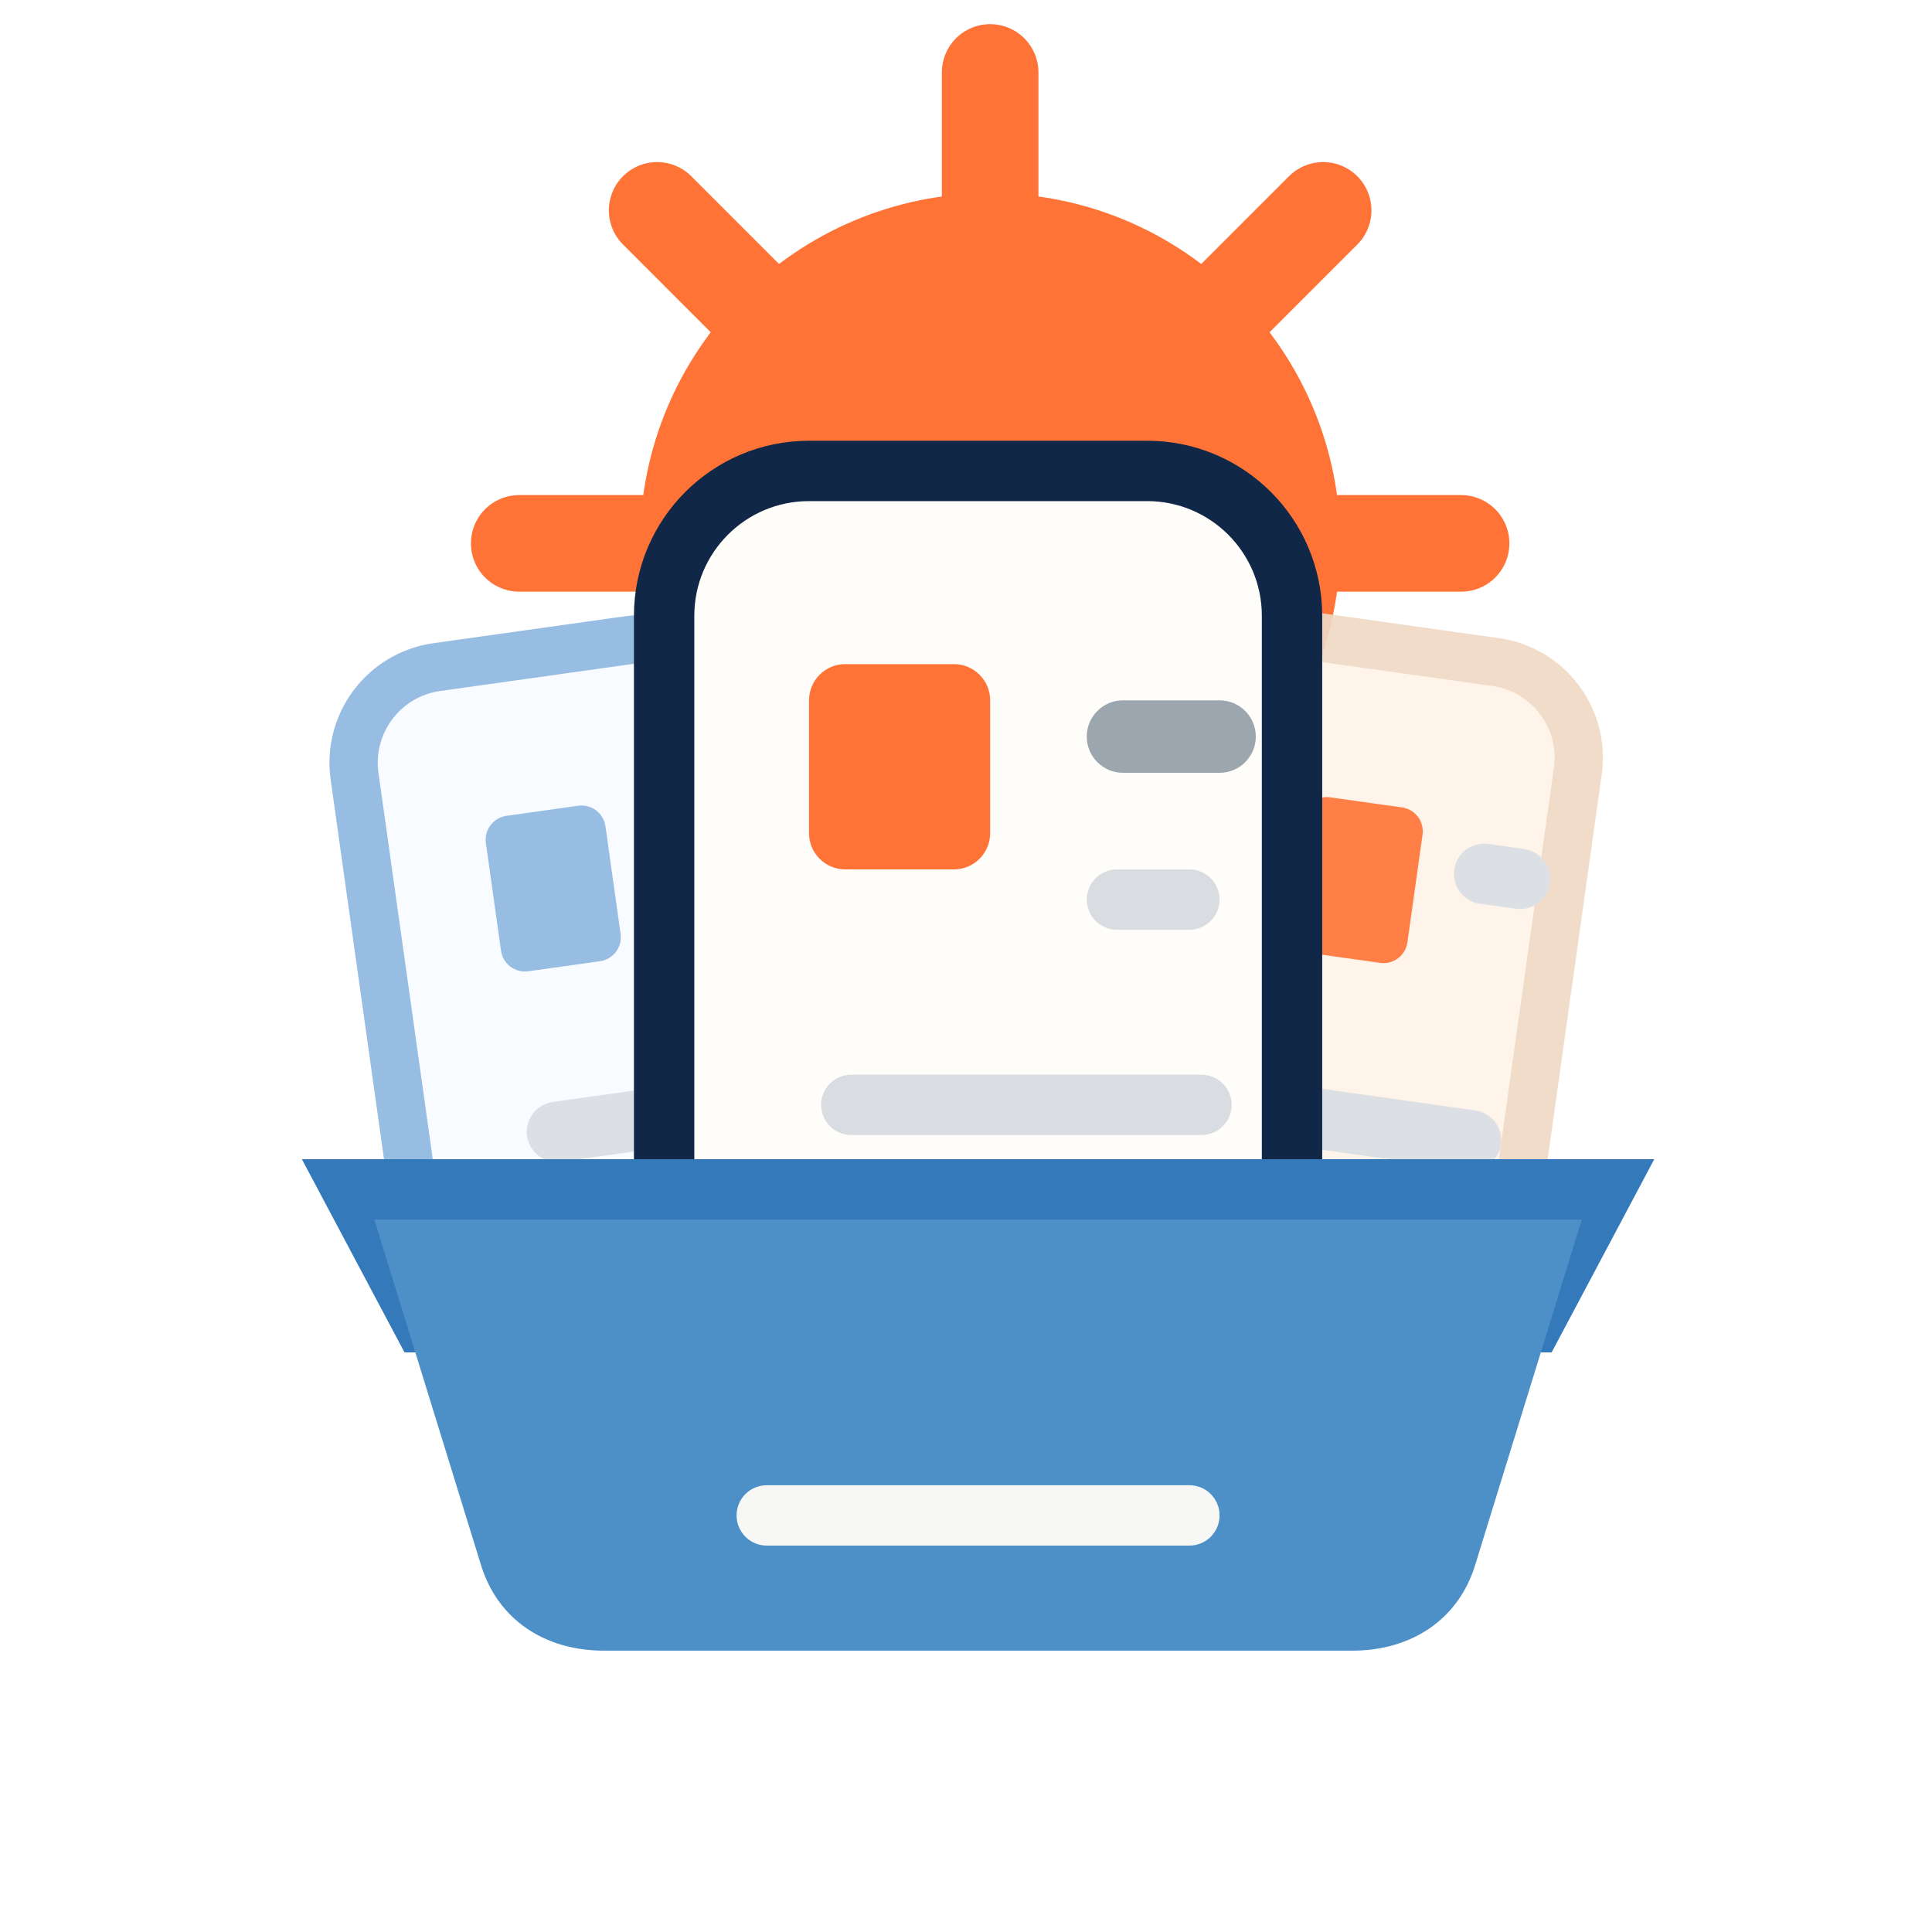
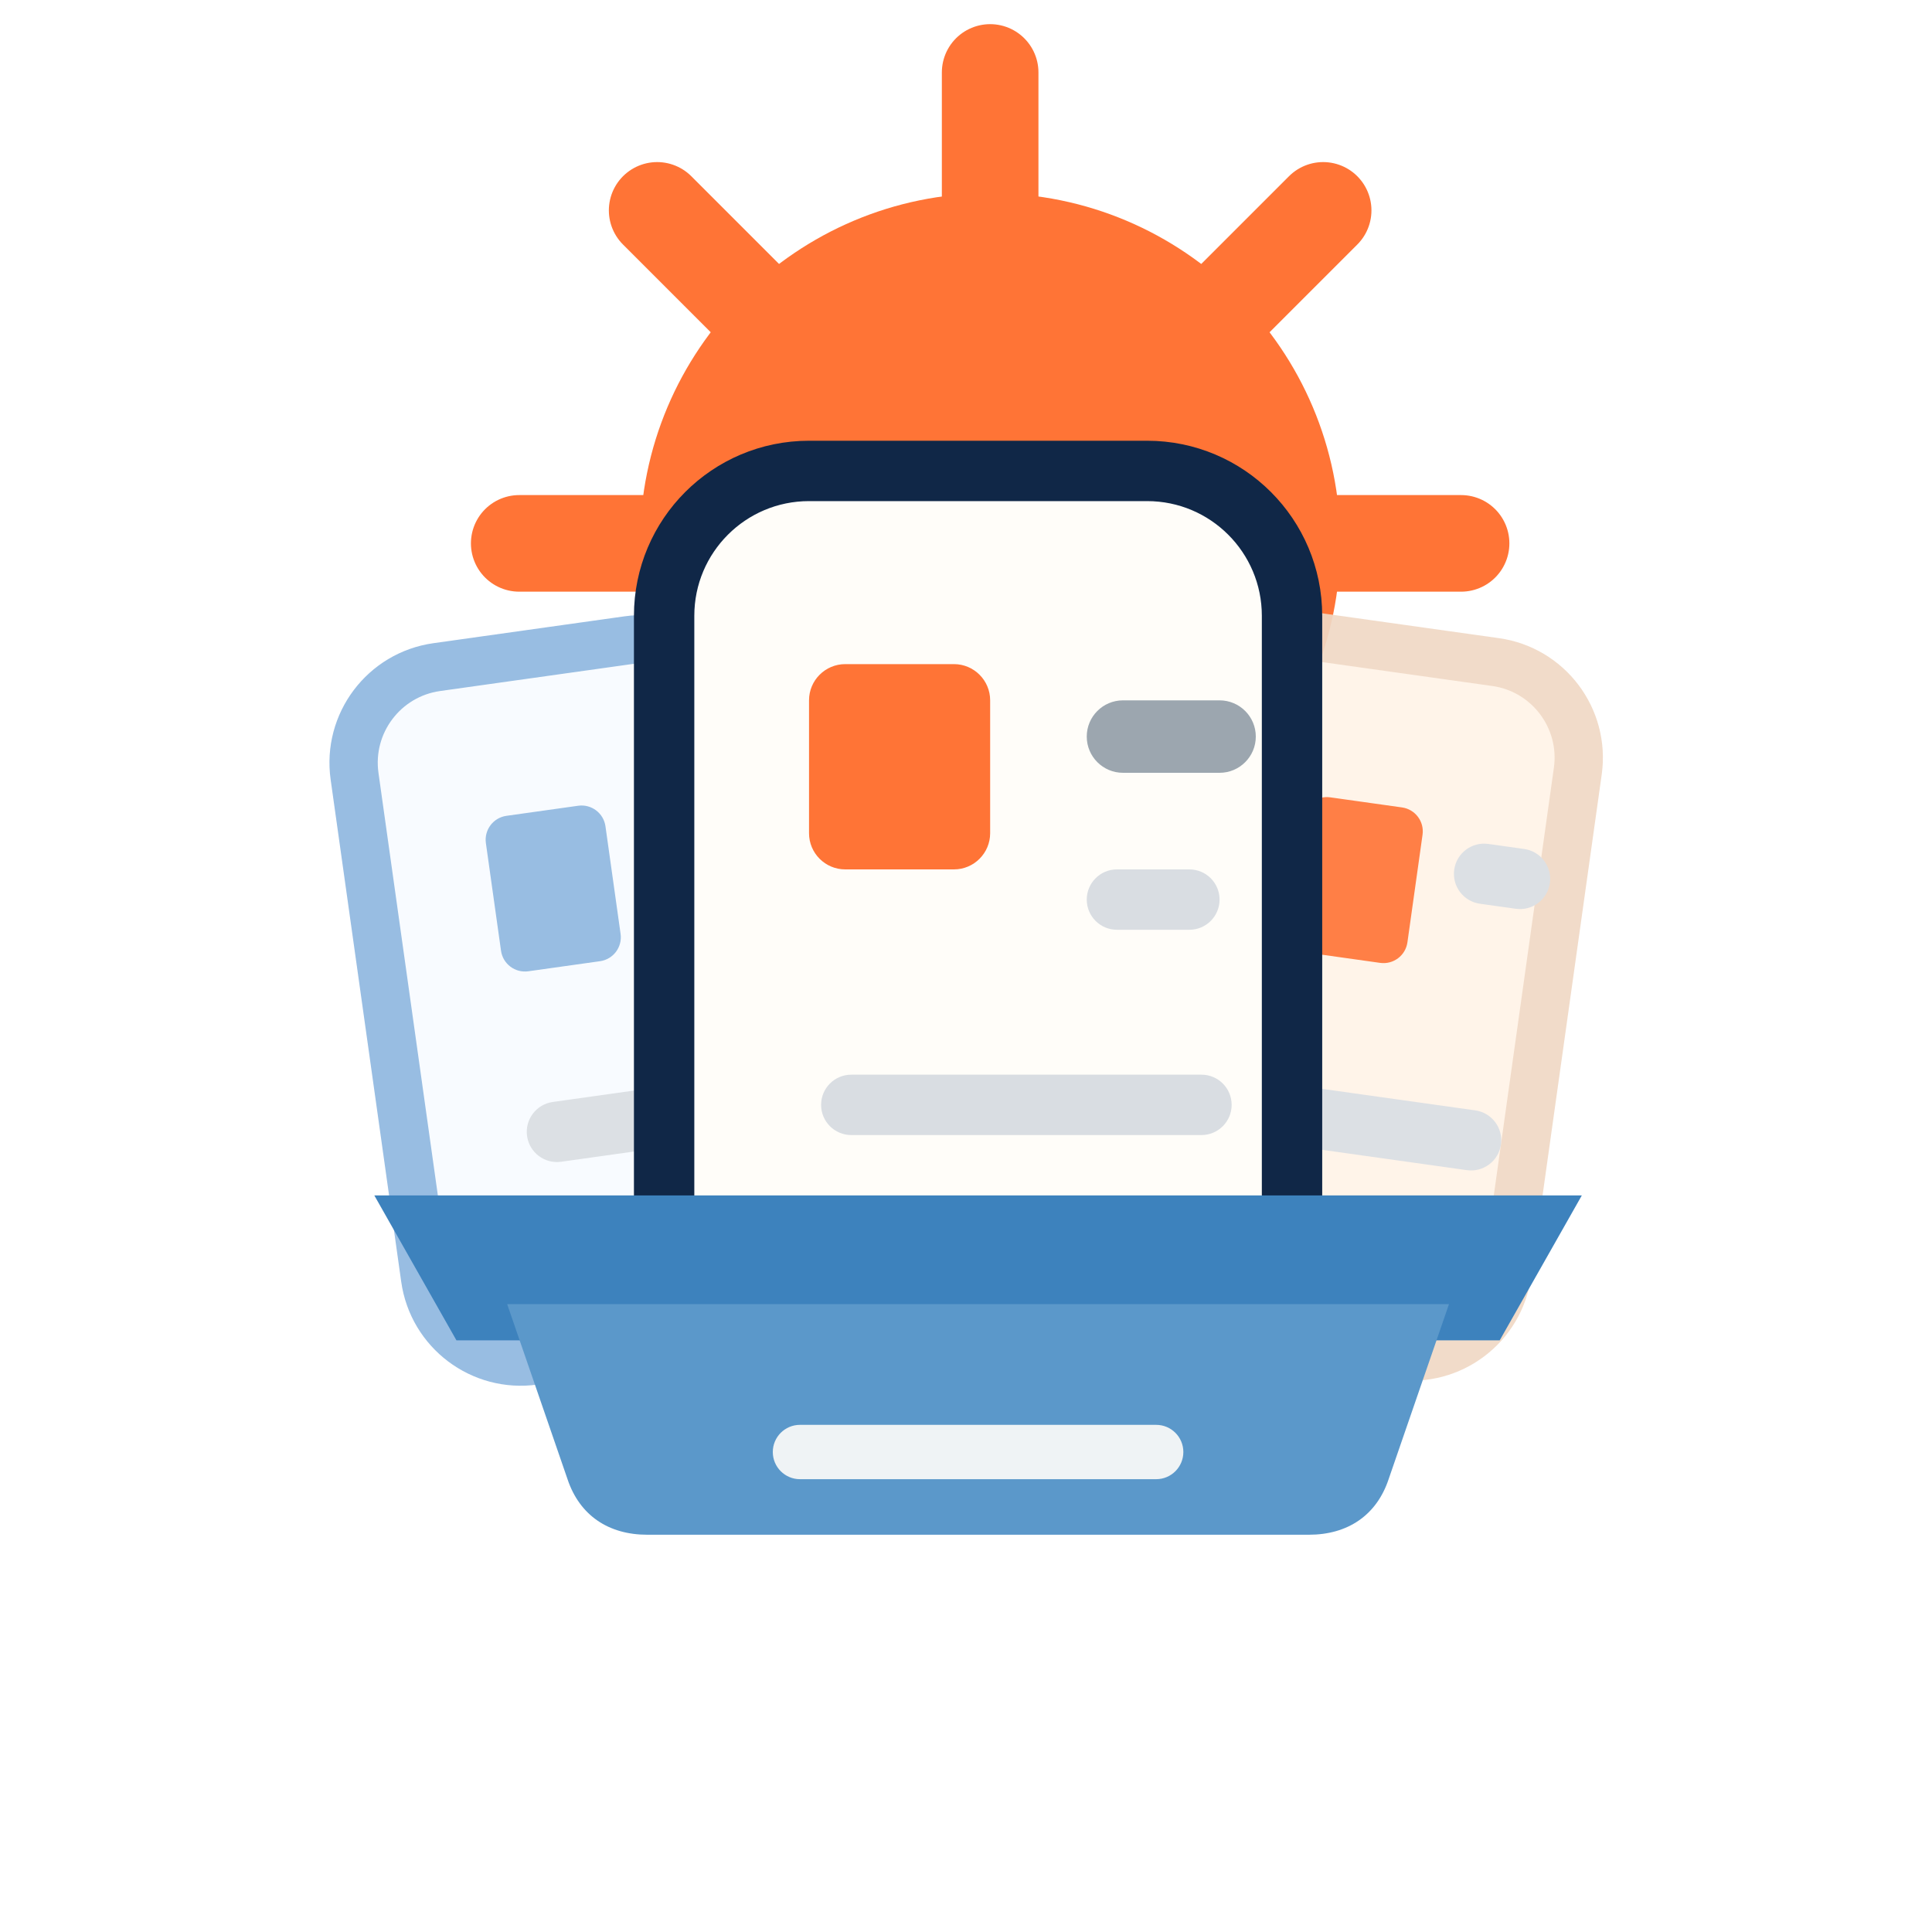
<svg xmlns="http://www.w3.org/2000/svg" viewBox="0 0 160 160" width="160" height="160" role="img" aria-labelledby="title desc">
  <defs>
    <style>
-       .basket { fill: #4d8fc7; }
-       .basket-lip { fill: #347abb; }
+       .basket { fill: #5b98ca; }
+       .basket-lip { fill: #3d82bd; }
      .sun { fill: #ff7436; }
      .sun-ray { fill: none; stroke: #ff7436; stroke-width: 8; stroke-linecap: round; }
      .paper { fill: #fffdf9; }
      .paper-stroke { stroke: #102747; }
      .paper-side-blue { fill: #f7fbff; stroke: #8fb7df; stroke-width: 4; }
      .paper-side-warm { fill: #fff3e7; stroke: #f0d8c4; stroke-width: 4; }
      .detail-blue { fill: #8fb7df; }
      .line { fill: #9ca6af; }
      .line-soft { fill: #d9dde2; }
    </style>
  </defs>
  <g>
    <g aria-hidden="true">
      <line class="sun-ray" x1="82" y1="6" x2="82" y2="19" />
      <line class="sun-ray" x1="82" y1="6" x2="82" y2="19" transform="rotate(-45 82 45)" />
      <line class="sun-ray" x1="82" y1="6" x2="82" y2="19" transform="rotate(45 82 45)" />
      <line class="sun-ray" x1="82" y1="6" x2="82" y2="19" transform="rotate(-90 82 45)" />
      <line class="sun-ray" x1="82" y1="6" x2="82" y2="19" transform="rotate(90 82 45)" />
    </g>
    <circle class="sun" cx="82" cy="45" r="29" />
    <g opacity=".92" transform="rotate(-8 47 82)">
      <rect class="paper-side-blue" x="32" y="54" width="32" height="58" rx="8" />
      <rect class="detail-blue" x="42" y="67" width="10" height="13" rx="2" />
      <rect class="line-soft" x="55" y="69" width="8" height="5" rx="2.5" />
      <rect class="line-soft" x="42" y="91" width="20" height="5" rx="2.5" />
    </g>
    <g opacity=".92" transform="rotate(8 116 82)">
      <rect class="paper-side-warm" x="96" y="54" width="32" height="58" rx="8" />
      <rect class="sun" x="106" y="67" width="10" height="13" rx="2" />
      <rect class="line-soft" x="119" y="69" width="8" height="5" rx="2.5" />
      <rect class="line-soft" x="106" y="91" width="20" height="5" rx="2.5" />
    </g>
    <rect class="paper paper-stroke" x="55" y="39" width="52" height="77" rx="12" stroke-width="5" />
    <rect class="sun" x="67" y="55" width="15" height="17" rx="3" />
    <rect class="line" x="90" y="58" width="14" height="6" rx="3" />
    <rect class="line-soft" x="90" y="72" width="11" height="5" rx="2.5" />
    <rect class="line-soft" x="68" y="89" width="34" height="5" rx="2.5" />
    <rect class="line-soft" x="68" y="102" width="27" height="5" rx="2.5" />
-     <path class="basket-lip" d="M25 96h112l-8.5 16h-95L25 96Z" />
-     <path class="basket" d="M31 101h100l-8.8 28.5c-1.4 4.7-5.4 7.2-10.2 7.2H50c-4.8 0-8.8-2.5-10.2-7.2L31 101Z" />
-     <rect class="paper" x="61" y="123" width="40" height="5" rx="2.5" opacity=".95" />
+     <path class="basket-lip" d="M31 99h100l-6.8 12H37.8L31 99Z" />
+     <path class="basket" d="M42 108h78l-5 14.5c-1 3-3.4 4.6-6.6 4.6H53.6c-3.2 0-5.6-1.6-6.6-4.6L42 108Z" />
+     <rect class="paper" x="64" y="118" width="34" height="4.5" rx="2.25" opacity=".9" />
  </g>
</svg>
